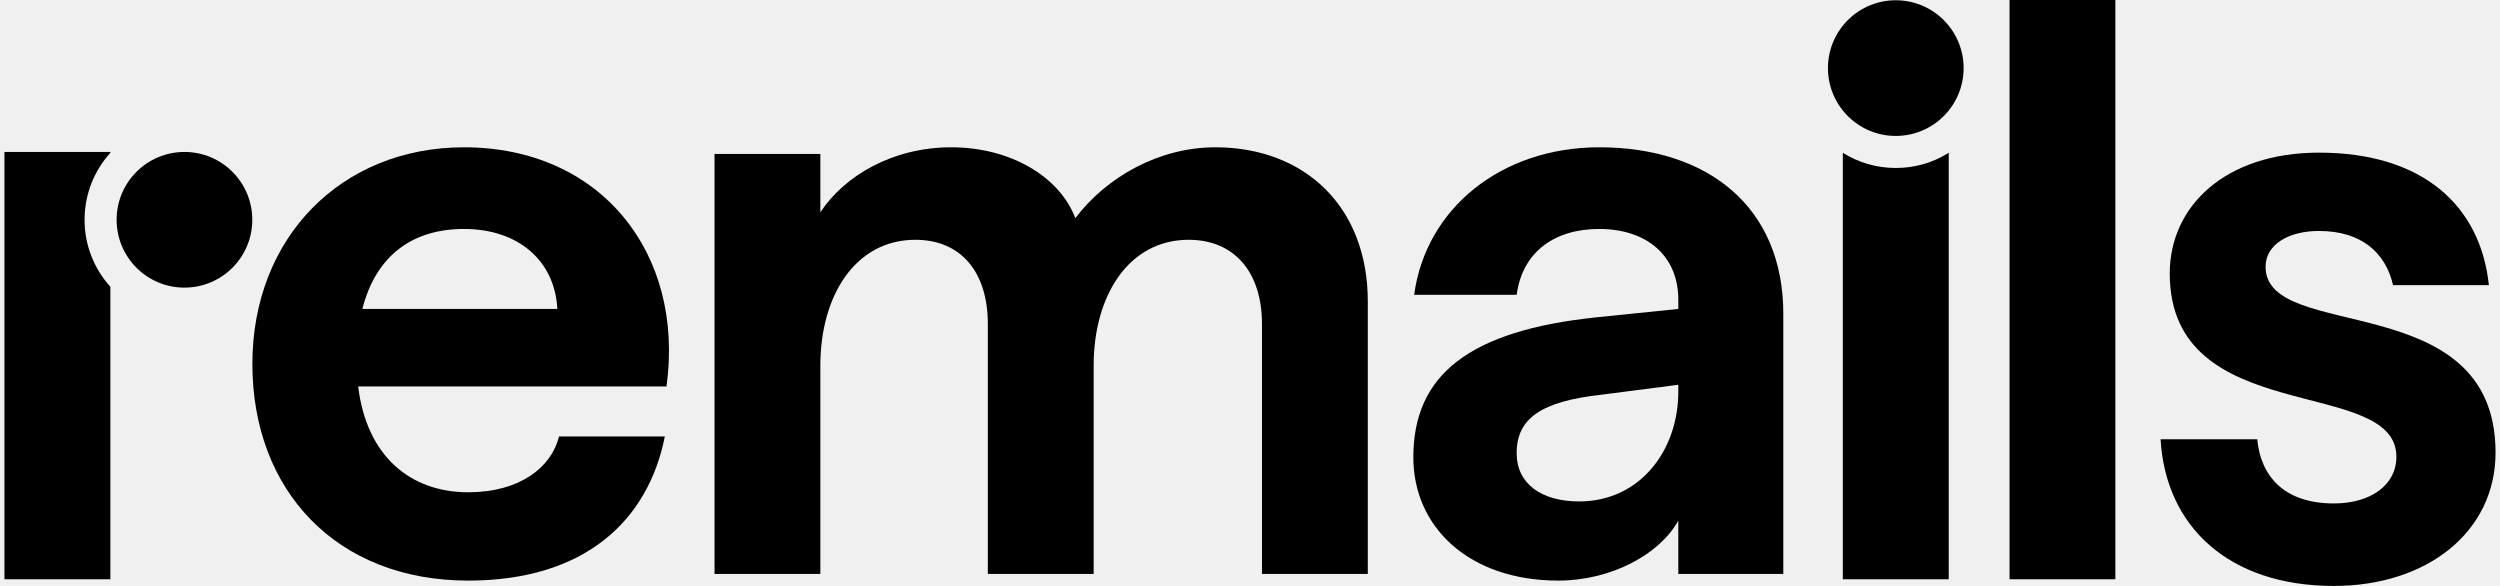
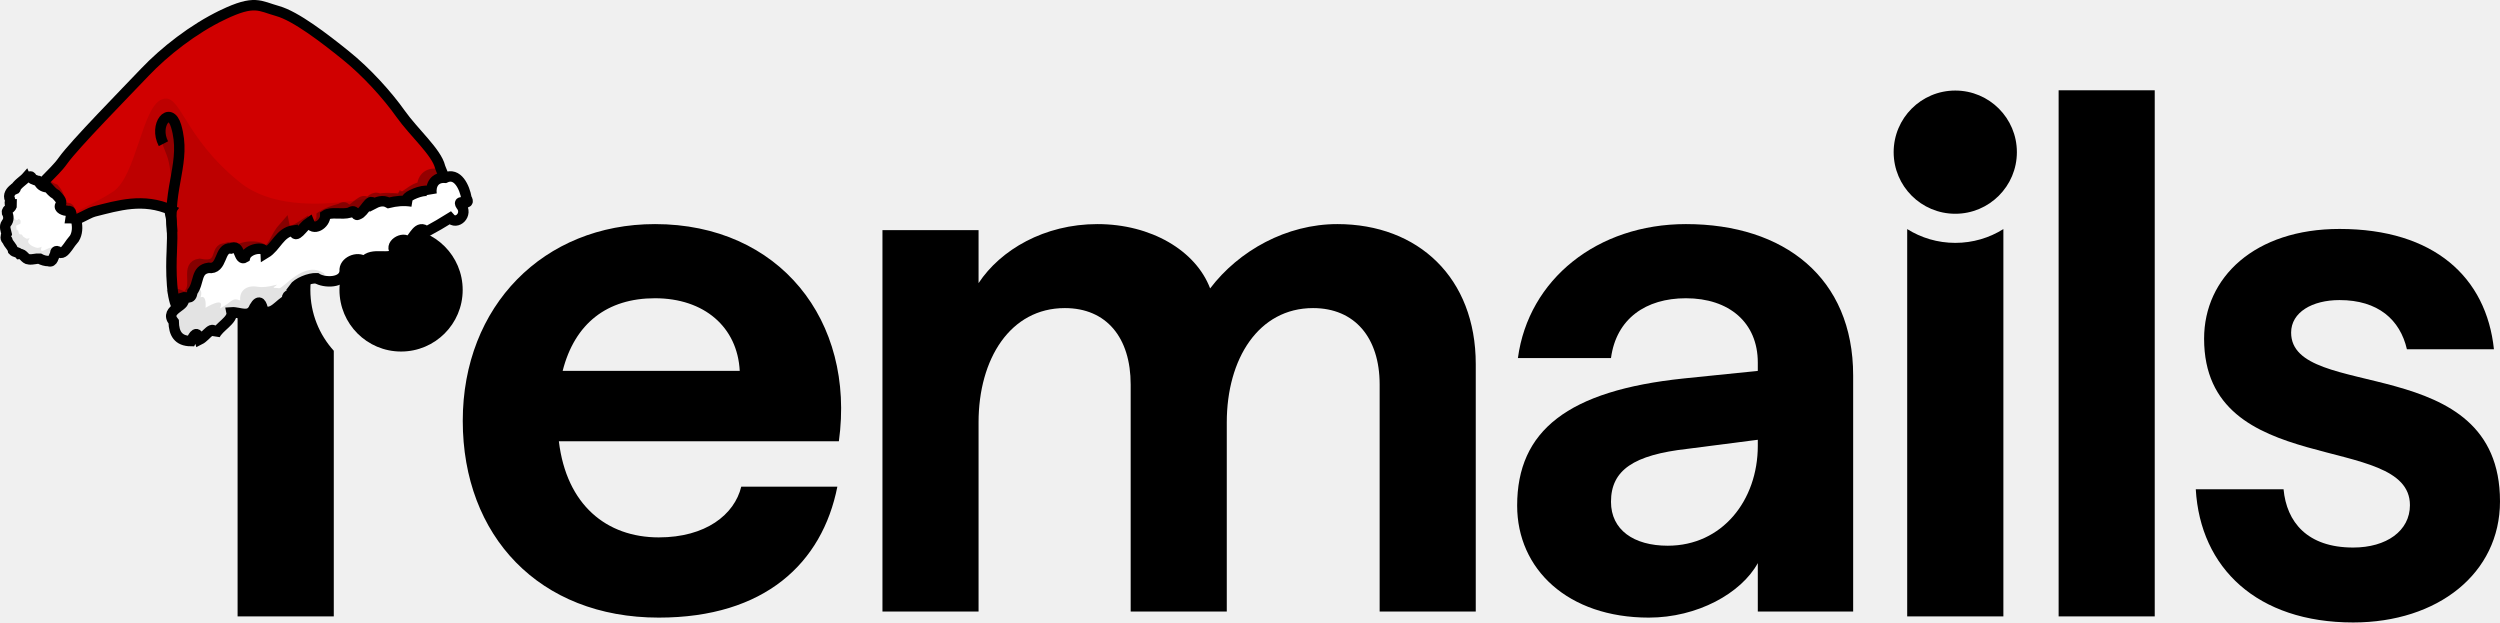
- <svg xmlns="http://www.w3.org/2000/svg" width="512" height="120" viewBox="0 0 512 120" fill="none">
-   <path d="M474.911 31.26C496.242 31.26 508.018 42.182 509.724 58.394H490.099C488.563 51.738 483.614 47.302 474.911 47.302C468.767 47.302 463.989 50.032 463.989 54.64C463.989 70.339 511.09 58.565 511.09 92.696C511.089 108.907 497.096 120 477.983 120C456.31 120 443.511 107.713 442.487 89.965H462.283C462.965 97.303 467.574 103.105 477.983 103.105C485.492 103.105 490.781 99.35 490.781 93.548C490.781 76.825 444.365 87.916 444.364 56.005C444.364 42.182 455.798 31.26 474.911 31.26Z" fill="black" />
-   <path fill-rule="evenodd" clip-rule="evenodd" d="M95.032 30.166C123.019 30.166 140.255 51.839 136.501 79.143H73.359C75.065 93.478 84.111 100.817 95.886 100.817C106.466 100.817 112.951 95.697 114.487 89.383H136.159C132.746 106.619 119.777 118.906 95.886 118.906C68.922 118.906 51.686 100.475 51.686 74.536C51.686 48.596 69.946 30.166 95.032 30.166ZM95.032 46.891C84.281 46.891 76.943 52.522 74.212 63.273H114.145C113.633 53.375 106.124 46.891 95.032 46.891Z" fill="black" />
-   <path fill-rule="evenodd" clip-rule="evenodd" d="M327.507 30.166C349.692 30.167 365.221 42.282 365.221 64.296V117.541H343.718V106.619C339.964 113.445 330.066 118.906 319.145 118.906C300.885 118.906 289.451 107.983 289.451 93.648C289.452 76.754 300.885 67.709 326.994 64.979L343.718 63.273V61.396C343.718 52.351 337.234 46.891 327.507 46.891C318.463 46.891 311.807 51.498 310.612 60.371H289.621C292.011 42.623 307.541 30.166 327.507 30.166ZM327.848 80.85C315.732 82.216 310.612 85.629 310.612 92.796C310.612 99.11 315.732 102.694 323.411 102.694C335.698 102.693 343.718 92.454 343.718 80.168V78.802L327.848 80.85Z" fill="black" />
-   <path d="M22.603 31.292C19.319 34.921 17.319 39.734 17.319 45.014C17.32 50.292 19.32 55.104 22.603 58.733V118.635H0.91V31.12H22.603V31.292Z" fill="black" />
-   <path d="M377.411 31.291C380.555 33.261 384.272 34.402 388.256 34.402C392.24 34.402 395.957 33.262 399.101 31.292V118.635H377.411V31.291Z" fill="black" />
-   <path d="M433.227 118.635H411.555V0H433.227V118.635Z" fill="black" />
-   <path d="M248.896 30.166C267.155 30.166 280.125 42.282 280.125 61.736V117.541H258.452V66.344C258.452 55.764 252.821 49.108 243.435 49.108C231.148 49.108 223.98 60.543 223.98 74.877V117.541H202.308V66.344C202.308 55.764 196.846 49.108 187.461 49.108C175.174 49.108 168.006 60.543 168.006 74.877V117.541H146.334V31.532H168.006V43.477C172.955 35.969 182.853 30.166 194.799 30.166C206.915 30.166 216.984 36.139 220.226 44.672C226.711 36.139 237.462 30.166 248.896 30.166Z" fill="black" />
-   <path d="M37.776 31.12C45.449 31.12 51.669 37.34 51.669 45.012C51.669 52.685 45.449 58.905 37.776 58.906C30.103 58.906 23.883 52.685 23.883 45.012C23.883 37.34 30.103 31.12 37.776 31.12Z" fill="black" />
-   <path d="M388.256 0.052C395.929 0.052 402.15 6.273 402.15 13.945C402.149 21.618 395.929 27.838 388.256 27.839C380.584 27.839 374.363 21.618 374.363 13.945C374.363 6.273 380.584 0.052 388.256 0.052Z" fill="black" />
+ <svg xmlns="http://www.w3.org/2000/svg" width="563.76" height="140.37" fill="none" version="1.1" viewBox="0 0 563.76 140.37" xml:space="preserve">
+   <g fill="#000">
+     <path d="m527.58 51.627c21.331 0 33.107 10.922 34.813 27.134h-19.625c-1.536-6.655-6.485-11.092-15.188-11.092-6.144 0-10.922 2.731-10.922 7.338 0 15.7 47.101 3.925 47.101 38.056-1e-3 16.211-13.994 27.304-33.107 27.304-21.673 0-34.472-12.287-35.496-30.035h19.796c0.682 7.338 5.291 13.14 15.7 13.14 7.509 0 12.798-3.755 12.798-9.557 0-16.724-46.416-5.632-46.417-37.543 0-13.823 11.434-24.745 30.547-24.745z" />
+     <path d="m147.7 50.533c27.987 1e-4 45.223 21.673 41.469 48.977h-63.142c1.706 14.335 10.752 21.674 22.527 21.674 10.58 0 17.065-5.12 18.601-11.434h21.672c-3.413 17.236-16.382 29.523-40.273 29.523-26.963 0-44.2-18.431-44.2-44.37 1e-4 -25.939 18.26-44.369 43.346-44.369zm0 16.724c-10.751 0-18.089 5.631-20.82 16.382h39.933c-0.512-9.898-8.021-16.382-19.113-16.382z" clip-rule="evenodd" fill-rule="evenodd" />
+     <path d="m380.18 50.533c22.185 2e-4 37.714 12.116 37.714 34.13v53.245h-21.503v-10.922c-3.754 6.826-13.652 12.287-24.573 12.287-18.26 0-29.694-10.923-29.694-25.258 1e-3 -16.894 11.434-25.939 37.543-28.67l16.724-1.706v-1.877c0-9.044-6.484-14.505-16.211-14.505-9.044 0-15.7 4.607-16.895 13.481h-20.991c2.39-17.748 17.92-30.205 37.886-30.205zm0.341 50.684c-12.116 1.365-17.236 4.778-17.236 11.946 0 6.314 5.12 9.898 12.799 9.898 12.287-1e-3 20.307-10.24 20.307-22.526v-1.365z" clip-rule="evenodd" fill-rule="evenodd" />
+     <path d="m75.271 51.659c-3.284 3.629-5.284 8.442-5.284 13.721 2e-4 5.279 2.001 10.09 5.284 13.719v59.903h-21.693v-87.515h21.693z" />
+     <path d="m430.08 51.658c3.144 1.97 6.861 3.111 10.845 3.111 3.984-1e-4 7.701-1.14 10.845-3.11v87.343h-21.69z" />
+     <path d="m485.9 139h-21.672v-118.64h21.672z" />
+     <path d="m301.56 50.533c18.259 1e-4 31.229 12.116 31.229 31.57v55.805h-21.673v-51.197c0-10.58-5.631-17.236-15.017-17.236-12.287 0-19.455 11.434-19.455 25.769v42.664h-21.672v-51.197c0-10.58-5.462-17.236-14.847-17.236-12.287 0-19.455 11.434-19.455 25.769v42.664h-21.672v-86.009h21.672v11.946c4.949-7.509 14.847-13.311 26.793-13.311 12.116 0 22.185 5.973 25.427 14.505 6.485-8.533 17.236-14.505 28.67-14.505z" />
+     <path d="m90.444 51.487c7.673 1e-4 13.893 6.22 13.893 13.892 0 7.673-6.22 13.893-13.893 13.893-7.673 0-13.893-6.22-13.893-13.893 3e-4 -7.673 6.22-13.892 13.893-13.892z" />
+     <path d="m440.92 20.419c7.673 1.16e-4 13.894 6.22 13.894 13.893-1e-3 7.673-6.221 13.893-13.894 13.893-7.672 0-13.893-6.22-13.893-13.893 0-7.673 6.221-13.893 13.893-13.893z" />
+   </g>
+   <g transform="matrix(.24984 -.044775 .044775 .24984 -6.2145 12.321)" stroke-width="9.274">
+     <g transform="translate(-8.9024 -24.386)" stroke-width="9.274">
+       <g fill-rule="evenodd">
+         <path d="m234.1 28.783c-28.101 7.734-56.904 23.114-77.167 38.006-20.262 14.892-73.191 52.416-85.275 64.307-11.716 11.529-25.555 15.55-31.611 29.756-2.335 5.479 15.837 22.005 19.398 23.721 9.241 4.453 24.305-3.443 31.178-3.914 22.307-1.53 45.167-4.499 67.76 10.793-4.181 4.221 2.458-0.323-6.088 36.693-3.014 13.053-9.599 46.919-1.507 53.38 8.039 6.42 12.949-18.606 20.937-14.774-4e-3 6e-3 -2e-3 0.021-5e-3 0.026-2e-3 5e-3 -4e-3 0.022-5e-3 0.026 4.7e-4 4e-3 -6e-3 0.023-5e-3 0.026 3e-3 3e-3 0.021 3e-3 0.025 5e-3 0.024 7e-3 0.078 4e-3 0.129-2e-3 0.015 7e-3 0.035 2e-3 0.05 0.01 0.057 0.027 0.108 0.059 0.165 0.087l0.048-0.127c3.781-0.977 33.263-13.966 60.176-8.743 15.171 2.944 39.369-5.31 53.29-9.615 22.076-6.828 53.068-12.998 72.728-13.351 14.483-0.26 27.587-8.459 41.521-9.415 8.22-0.564 0.598-27.066 0.428-29.866-0.817-13.455-17.565-34.13-26.191-52.504-8.626-18.373-23.082-41.697-39.004-59.986-15.92-18.29-37.4-41.972-52.524-49.259-15.124-7.287-17.953-13.675-48.451-5.282z" fill="#d00000" stroke="#000" stroke-width="9.274" />
+         <path d="m166.96 93.344c-18.233 4.417-33.848 62.691-56.319 72.822-14.697 6.626-54.749 16.693-51.188 18.408 9.241 4.453 24.305-3.443 31.178-3.914 22.307-1.53 45.167-4.499 67.76 10.793-4.181 4.221 2.458-0.323-6.088 36.693-3.014 13.053-9.599 46.919-1.507 53.38 8.039 6.42 12.949-18.606 20.937-14.774-4e-3 6e-3 -2e-3 0.021-5e-3 0.026-2e-3 5e-3 -4e-3 0.022-5e-3 0.026 4.7e-4 4e-3 -6e-3 0.023-5e-3 0.026 3e-3 3e-3 0.021 3e-3 0.025 5e-3 0.024 7e-3 0.078 4e-3 0.129-2e-3 0.015 7e-3 0.035 2e-3 0.05 0.01 0.057 0.027 0.108 0.059 0.165 0.087l0.048-0.127c3.781-0.977 33.263-13.966 60.176-8.743 15.171 2.944 39.369-5.31 53.29-9.615 22.076-6.828 53.068-12.998 72.728-13.351 14.483-0.26 27.587-8.459 41.521-9.415 8.22-0.564-51.085 4.521-27.45-12.576 10.485-7.584-104.98 15.808-149.31-34.777-43.895-50.088-37.455-89.506-56.127-84.983z" fill="#0e0000" opacity=".101" />
+         <g stroke="#000" stroke-width="9.274">
+           <path d="m41.923 154.63c3.551 2.353 27.398 32.517 30.215 30.406 0.341-3.331-2.441-4.642-4.397-5.022 2.62-3.329 3.113-6.811-1.433-7.11-5.04-0.89-10.543-1.514-5.133-6.936 2.498-3.039-0.168-8.435-1.702-11.18-4.029-2.176-7.066-6.114-8.718-8.791" fill="#000" opacity=".27" />
+           <path d="m365.6 219.59c-7.451-2.643-16.801-5.695-23.39-5.287-4.525-3.822-7.998 0.888-11.919 2.142-0.658-7.36-11.511 3.112-16.291 3.172-3.394 1.948-1.055-5.801-7.133-2.853-7.558 0.714-12.232 1.233-17.839 3.66-1.347 8.013-13.449 12.527-15.26 3.744-6.599 2.871-18.869 8.441-18.948-0.642-10.564 8.194-10.9 15.598-21.214 19.553 0.913-7.092-22.371-10.908-25.544-3.465-6.39 2.573 1.329-9.321-7.905-6.052-10.401-3.024-4.347 17.935-25.554 9.366-11.808-0.38-5.269 16.719-13.061 23.882-2.076 7.532-11.084-2.624-14.729-2.06 0.848 11.927 3.408 7.882 0.719 15.997-1.604 10.165-3.751 15.255 7.432 17.372 3.621-4.904-0.182-2.829 0.628 6.218 6.458-1.88 14.946-12.64 14.075-1.581 4.382-6.673 18.254-10.151 18.08-17.339 7.022 0.737 14.902 8.579 20.83-0.953 5.951-7.041 14.504-10.307 14.594-4.869 7.234 6.756 7.957 5.387 15.478 3.668-1.937-8.712 17.599-0.599 7.283-9.272 4.098-4.103 15.187-6.501 21.596-5.075 5.67 8.254 22.944 8.937 25.632-1.747 0.564-8.404 13.682-11.279 18.587-5.468 8.53-7.479 21.984 3.389 29.324-2.344-6.598-8.563 9.324-14.158 12.298-7.593 5.842-3.137 11.278-14.423 17.668-6.343 7.35-2.395 16.325-5.726 22.542-8.222 4.667 7.693 16.747-0.221 11.511-9.532-2.835-6.651 9.31 3.274 6.003-5.164-3.761-9.077-9.043-21.692-15.514-21.275-8.812-2.202-14.038 3.745-14.403 12.16-0.111-6.141-10.522-0.155-15.983 2.072l-2.994 0.712-3.577-2.523" fill="#000" opacity=".294" />
+           <path d="m370.52 221.83c-7.451-2.643-14.356-3.014-20.945-2.607-4.525-3.822-9.895-2.569-13.816-1.315-0.658-7.36-9.614 6.569-14.395 6.629-3.394 1.948-1.055-5.801-7.134-2.853-7.558 0.714-16.319-3.972-21.925-1.545-1.347 8.013-13.449 12.527-15.26 3.744-6.599 2.871-14.782 13.647-14.862 4.564-12.385-0.543-17.69 11.633-28.004 15.588 0.913-7.092-15.581-6.943-18.755 0.5-6.39 2.573-1.699-13.439-10.933-10.17-10.401-3.024-10.117 17.697-22.525 13.484-11.808-0.38-10.159 11.358-17.951 18.521-2.076 7.532-6.194 2.737-9.839 3.301 5.999 8.514-18.393 6.74-11.152 19.87-1.604 10.165 0.849 17.472 12.032 19.589 3.621-4.904 7.089-8.919 7.899 0.127 6.458-1.88 14.946-12.64 14.075-1.581 4.382-6.673 18.254-10.151 18.08-17.339 7.022 0.737 14.902 8.579 20.83-0.953 5.951-7.041 6.934-1.296 7.023 4.142 7.234 6.756 15.528-3.623 23.049-5.343-1.937-8.712 17.599-0.599 7.283-9.272 4.098-4.103 15.187-6.501 21.596-5.075 5.623 5.334 22.944 8.937 25.632-1.747 0.564-8.404 13.682-11.279 18.587-5.468 8.53-7.479 21.984 3.389 29.324-2.344-6.598-8.563 9.324-14.158 12.298-7.593 5.842-3.137 11.278-14.423 17.668-6.343 7.35-2.395 16.325-5.726 22.542-8.222 4.667 7.693 16.747-0.221 11.511-9.532-2.835-6.651 9.31 3.274 6.003-5.164 0.074-9.656-3.563-24.6-15.514-21.275-8.812-2.202-14.038 3.745-14.403 12.16-0.111-6.141-14.026-3.924-19.486-1.697l-1.789 0.946-1.279 1.012" fill="#fff" />
+         </g>
+       </g>
+       <path d="m155.68 210.89c3.14-40.847 23.785-59.45 20.151-92.121-2.148-19.31-19.537-4.673-13.869 13.442" fill="none" stroke="#000" stroke-width="9.274" />
+       <g fill-rule="evenodd">
+         <path d="m163.98 266.62c-2.076 7.532-6.194 2.737-9.839 3.301 5.999 8.514-18.393 6.74-11.152 19.87-1.604 10.165 0.849 17.472 12.032 19.589 3.621-4.904 7.089-8.919 7.899 0.127 6.458-1.88 14.946-12.64 14.075-1.581 4.382-6.673 18.254-10.151 18.08-17.339 7.022 0.737 14.566 7.35 20.493-2.183 5.951-7.041 7.27-0.066 7.36 5.372 7.234 6.756 15.528-3.623 23.049-5.343-1.937-8.712 8.866-1.545 7.283-9.272-1.037-5.06 33.645-3.562 28.657-8.51-14.906-14.787-38.191 7.492-41.56 6.07-3.369-1.422-7.091-0.56-2.385-2.719 4.706-2.16-6.742 1.393-16.277-1.994-9.535-3.387-16.514 0.895-17.151 9.343-7.182-4.467-7.696 0.607-18.885 3.718 7.129-10.423-12.6-2.769-12.6-2.769s3.437-11.428-2.739-9.92c3.321-5.964-0.365-7.802-0.365-7.802s1.819-5.122-5.973 2.041z" fill="#000" opacity=".112" />
+         <path d="m46.945 146.24c-1.302-2.318-5.357-2.957-5.879-4.923 0.906-2.283-2.659-0.627-3.362-1.882-4.194 3.434-9.985 4.92-13.093 9.643 1.653-0.362 1.649-2.779-0.157-0.996-3.401 1.69-6.688 4.658-5.409 8.893 0.31 2.173-2.426 4.043 0.914 4.558-0.435 3.479-5.655 3.333-5.658 6.404 1.155 3.349 0.647 6.84-2.101 9.19-2.718 2.542-1.599 6.283-1.5 9.371-1.367 2.065-2.136 3.986-0.335 5.953 0.381 3.548 3.327 5.898 3.349 9.589 1.24 1.935 3.727 1.815 4.997 4.002 3.711 0.315 3.983 5.497 7.517 6.215 3.036 0.99 6.629 0.304 9.364 1.03 2.244 1.819 4.819 3.087 7.644 3.598 3.551 2.26 4.758-3.365 6.907-5.176 0.111-2.832 2.146-3.052 3.509-0.668 3.101 2.102 6.314-1.518 8.537-3.434 2.174-2.369 4.612-4.42 7.032-6.497 3.436-3.879 4.656-9.43 4.464-14.535 0.341-3.199-2.634-3.376-4.59-3.742 0.885-2.682 3.113-6.542-1.433-6.829-2.607-0.681-8.517-3.594-5.133-6.662 2.498-2.919-0.94-6.848-2.474-9.484-2.656-2.114-4.199-5.059-5.851-7.63-3.198-0.51-6.194-2.453-7.01-5.845-0.854-2.694-0.236-0.699 0.033 0.612" fill="#fff" stroke="#000" stroke-width="9.274" />
+         <path d="m20.405 181.85c-1.601-1.968 4.721-1.041 4.199-3.007 0.906-2.283-0.178-2.378-0.881-3.634-4.194 3.434-3.207-4.701-6.315 0.022 1.653-0.362 1.381-6.334-0.425-4.551-3.401 1.69-2.68-5.806-2.684-2.735 1.155 3.349 0.647 6.84-2.101 9.19-2.718 2.542-1.599 6.283-1.5 9.371-1.367 2.065-2.136 3.986-0.335 5.953 0.381 3.548 3.327 5.898 3.349 9.589 1.24 1.935 3.727 1.815 4.997 4.002 3.711 0.315 3.983 5.497 7.517 6.215 3.036 0.99 6.629 0.304 9.364 1.03 2.244 1.819 4.819 3.087 7.644 3.598 3.551 2.26 4.758-3.365 6.907-5.176 0.111-2.832 2.146-3.052 3.509-0.668 3.101 2.102 6.314-1.518 8.537-3.434 2.174-2.369-8.346 0.359-5.926-1.718 3.436-3.879-7.753 5.414-7.945 0.308 0.341-3.199-12.37 4.071-9.678-1.554 0.885-2.682 1.536-0.748-3.01-1.035-2.607-0.681-9.803-5.494-6.419-8.562 2.498-2.919-1.342 0.456-2.876-2.18-2.656-2.114-0.96-0.95-2.611-3.521-3.198-0.51-1.792-1.817-2.607-5.209-1.383 3.98-0.982-3.605-0.712-2.294z" fill="#000" opacity=".096" />
+       </g>
+       <path d="m157.67 192.36s13.145-33.512 16.303-46.882c2.955-12.509 2.573-31.603-1.853-35.137-4.426-3.534-10.247 2.578-10.861 9.816-0.614 7.238-1.127 9.062 1.843 22.867 1.347 6.258 0.674 21.093-1.157 28.095s-5.827 22.946-4.276 21.241z" fill="#000" fill-opacity=".223" fill-rule="evenodd" />
+     </g>
+   </g>
</svg>
